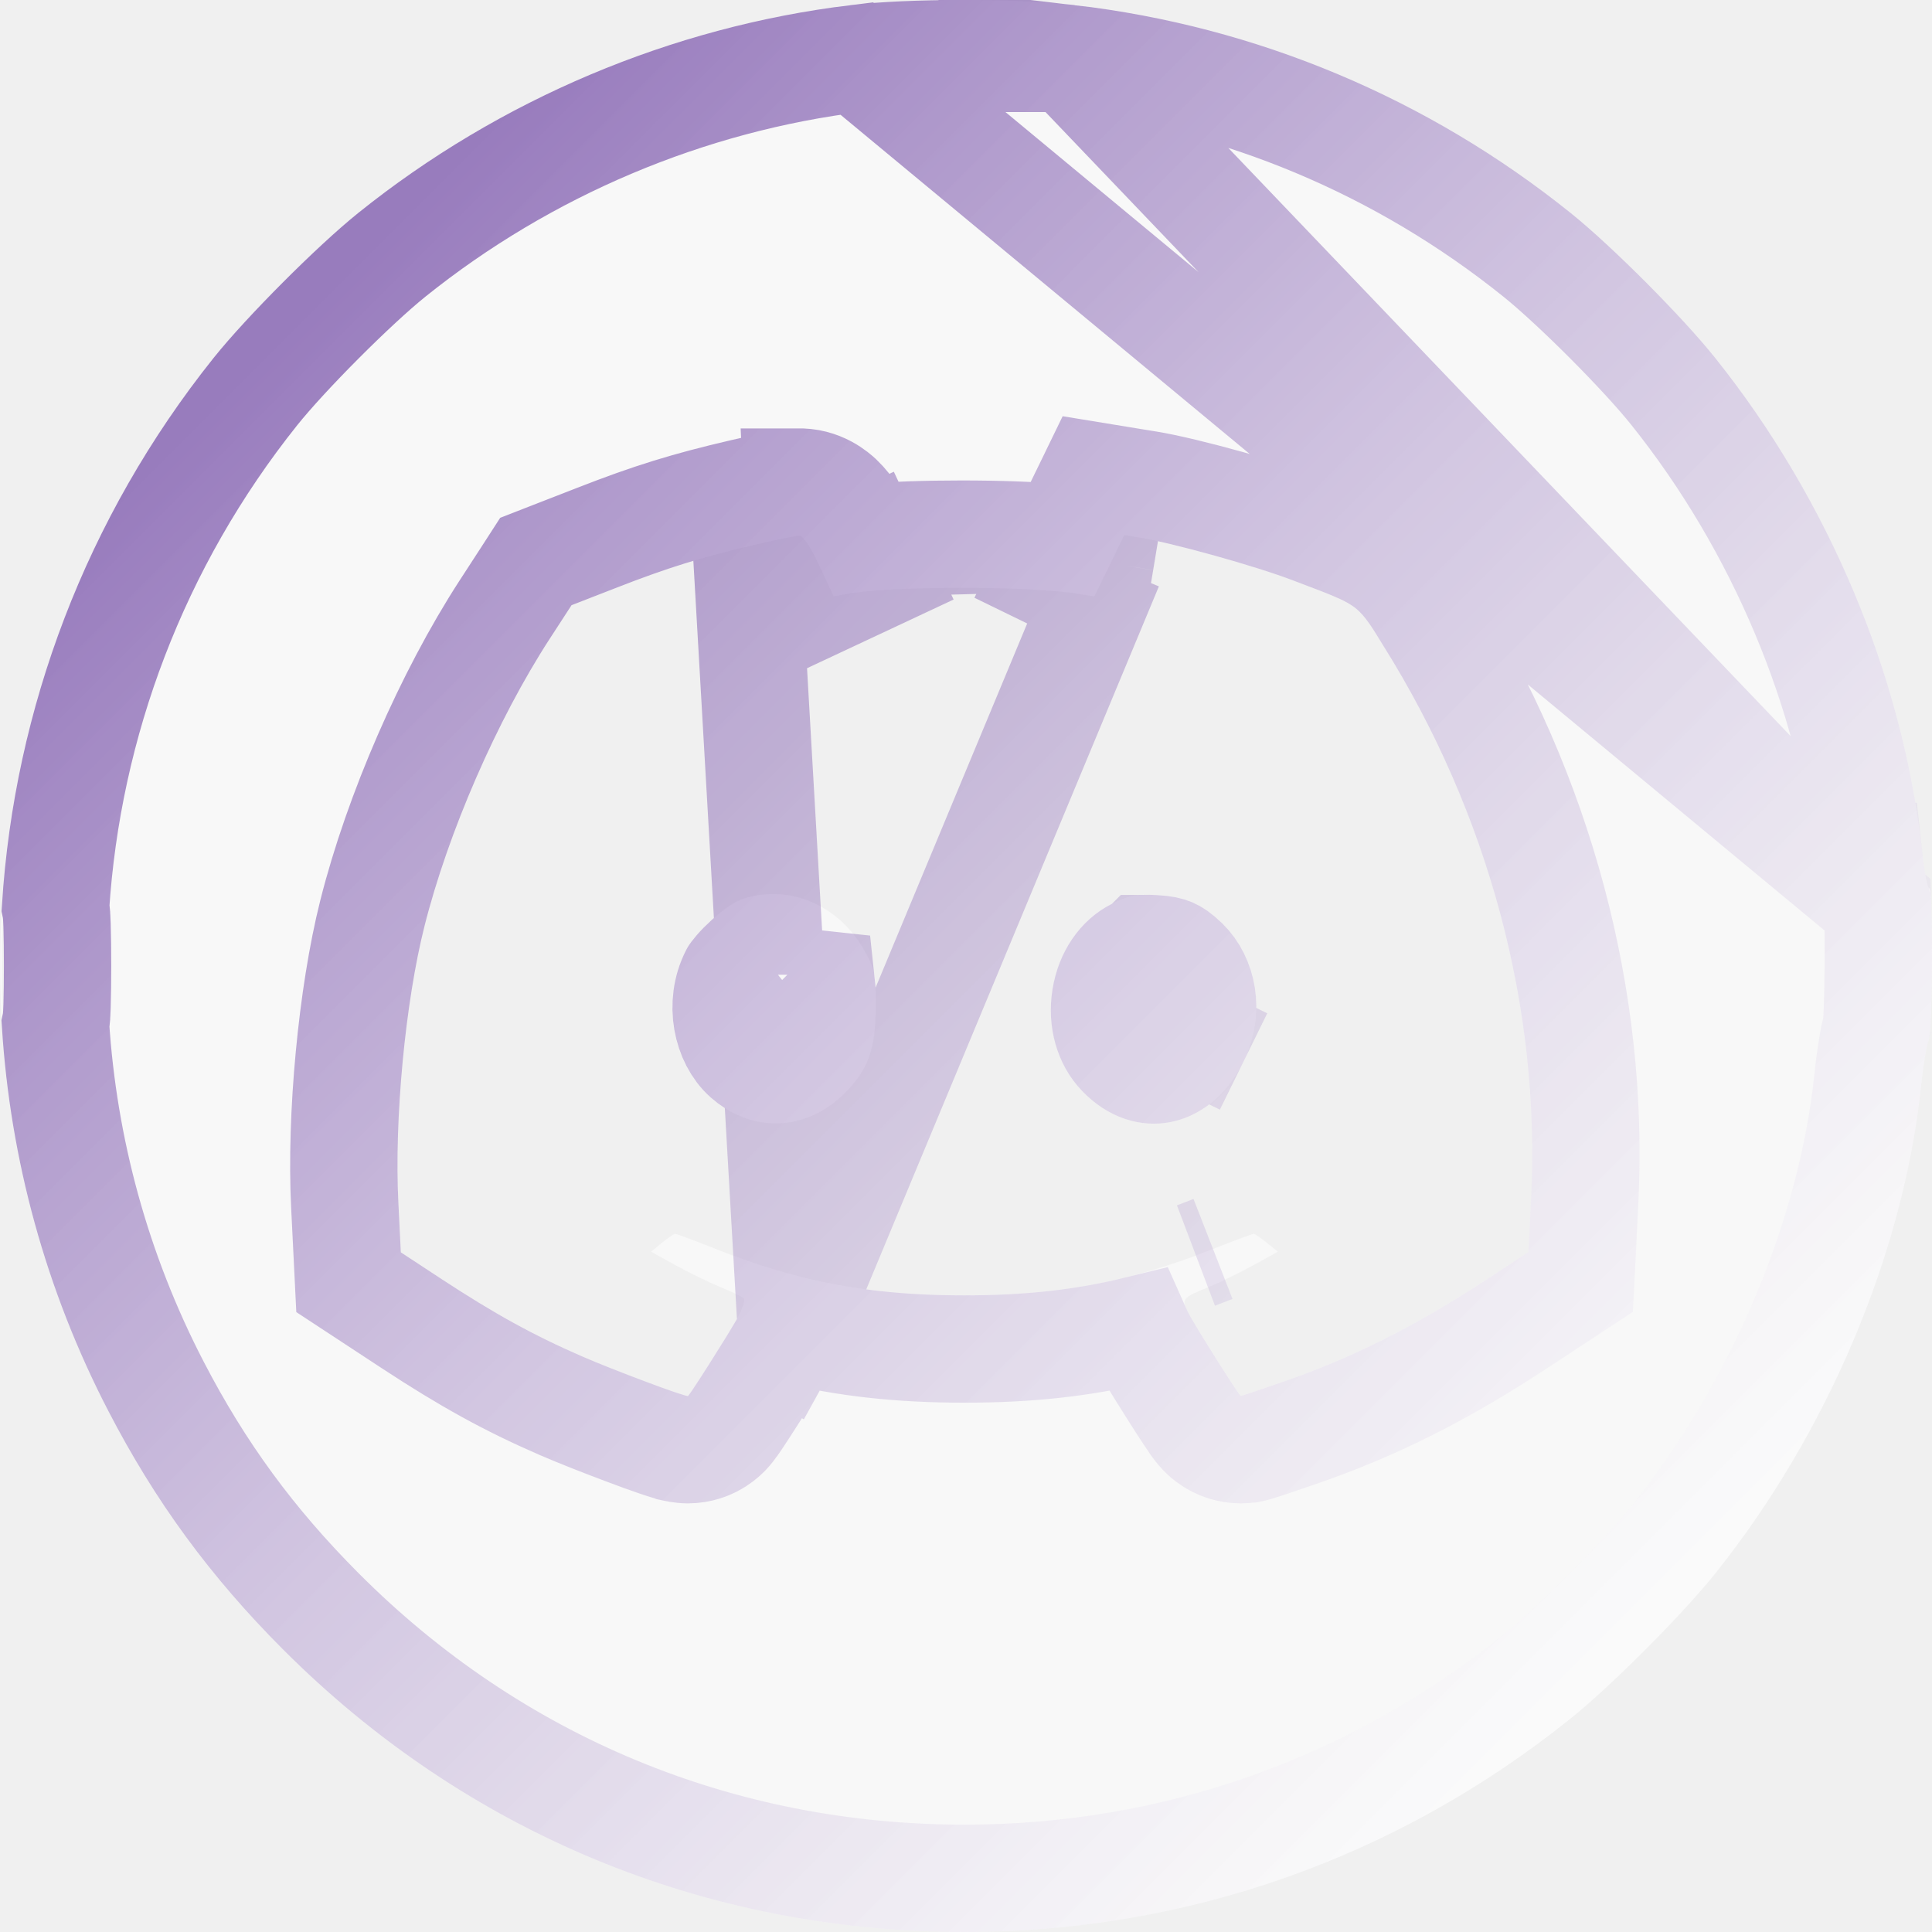
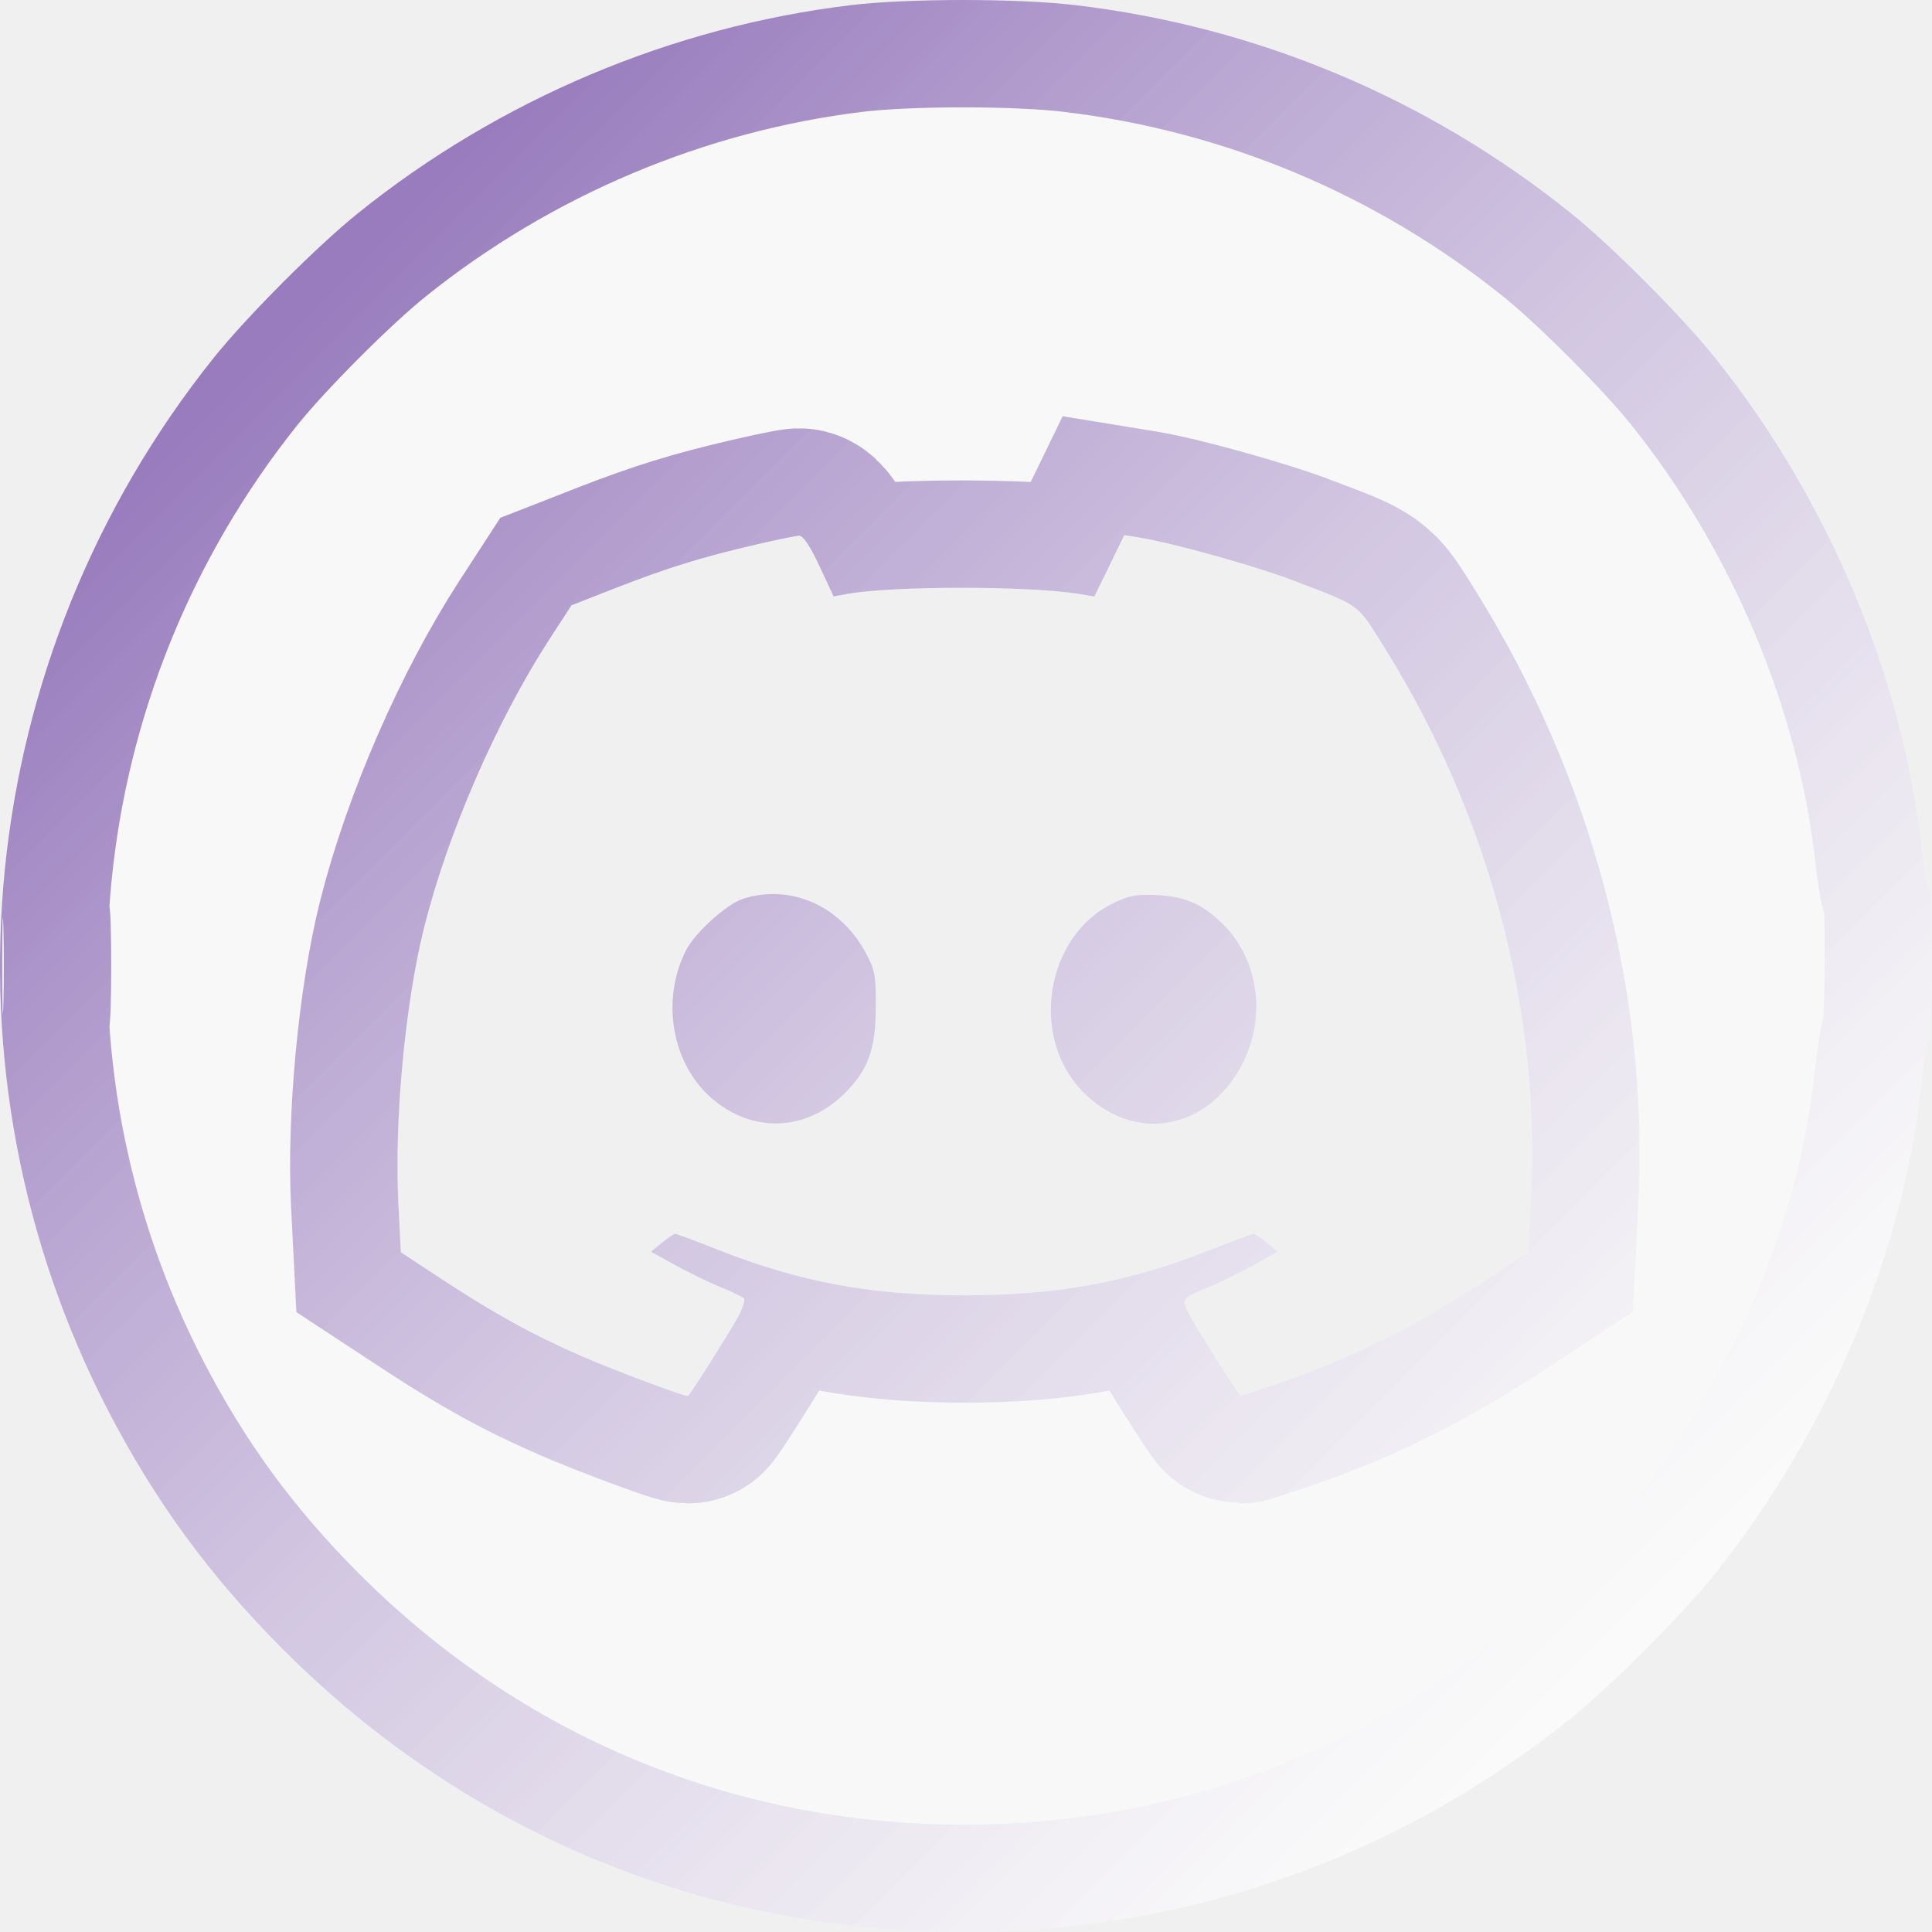
<svg xmlns="http://www.w3.org/2000/svg" width="36" height="36" viewBox="0 0 36 36" fill="none">
  <g filter="url(#filter0_b_1553_453)">
+     <mask id="path-1-inside-1_1553_453" fill="white">
+       <path fill-rule="evenodd" clip-rule="evenodd" d="M15.843 0.097C12.512 0.501 9.307 1.854 6.675 3.969C5.911 4.582 4.592 5.905 3.98 6.67C-0.497 12.271 -1.264 19.956 2.02 26.294C2.892 27.976 3.913 29.37 5.268 30.729C8.68 34.149 13.14 36 17.971 36C22.113 36 26.032 34.62 29.267 32.021C30.03 31.407 31.349 30.085 31.961 29.319C34.057 26.697 35.47 23.349 35.797 20.229C35.839 19.832 35.902 19.452 35.937 19.385C36.013 19.24 36.025 16.471 35.949 16.546C35.92 16.575 35.86 16.261 35.814 15.849C35.456 12.606 34.073 9.313 31.961 6.67C31.349 5.905 30.03 4.582 29.267 3.969C26.602 1.828 23.416 0.492 20.025 0.094C18.943 -0.032 16.899 -0.031 15.843 0.097ZM14.075 10.15C13.077 10.382 12.446 10.577 11.486 10.951L10.649 11.278L10.238 11.911C9.259 13.421 8.35 15.508 7.907 17.265C7.551 18.68 7.345 20.858 7.422 22.405L7.469 23.335L8.212 23.823C9.214 24.481 9.929 24.875 10.844 25.273C11.43 25.529 12.722 26.013 12.819 26.013C12.842 26.013 13.529 24.933 13.728 24.584C13.835 24.396 13.893 24.221 13.859 24.191C13.825 24.161 13.623 24.065 13.411 23.978C13.198 23.89 12.824 23.707 12.578 23.571L12.131 23.324L12.332 23.159C12.443 23.068 12.554 22.992 12.579 22.991C12.604 22.989 12.947 23.117 13.343 23.274C14.89 23.889 16.223 24.137 17.971 24.137C19.719 24.137 21.051 23.889 22.599 23.274C22.994 23.117 23.338 22.989 23.363 22.991C23.387 22.992 23.498 23.068 23.609 23.159L23.811 23.324L23.364 23.571C23.118 23.707 22.743 23.89 22.531 23.978C22.018 24.189 22.009 24.201 22.148 24.475C22.266 24.705 23.093 26.013 23.121 26.013C23.128 26.013 23.449 25.905 23.833 25.774C25.187 25.31 26.355 24.725 27.733 23.821L28.48 23.33L28.531 22.317C28.707 18.786 27.738 15.165 25.78 12.038C25.276 11.233 25.37 11.301 24.074 10.807C23.378 10.542 21.849 10.116 21.231 10.016L20.949 9.97L20.671 10.542L20.392 11.114L20.111 11.068C19.178 10.913 16.597 10.914 15.771 11.07L15.534 11.114L15.268 10.545C15.095 10.174 14.963 9.978 14.89 9.982C14.829 9.984 14.462 10.06 14.075 10.15ZM0.041 17.995C0.041 18.788 0.051 19.112 0.063 18.716C0.076 18.319 0.076 17.67 0.063 17.274C0.051 16.877 0.041 17.202 0.041 17.995ZM13.844 16.748C13.541 16.845 12.949 17.38 12.783 17.707C12.315 18.627 12.514 19.805 13.247 20.452C14.01 21.125 15.023 21.09 15.745 20.366C16.179 19.931 16.316 19.55 16.319 18.768C16.322 18.156 16.305 18.069 16.114 17.723C15.64 16.866 14.715 16.468 13.844 16.748ZM20.726 16.838C19.482 17.454 19.184 19.32 20.168 20.333C21.133 21.327 22.54 21.067 23.172 19.779C23.601 18.905 23.437 17.848 22.773 17.205C22.397 16.84 22.08 16.704 21.549 16.678C21.171 16.66 21.029 16.687 20.726 16.838Z" />
+     </mask>
    <path fill-rule="evenodd" clip-rule="evenodd" d="M15.843 0.097C12.512 0.501 9.307 1.854 6.675 3.969C5.911 4.582 4.592 5.905 3.98 6.67C-0.497 12.271 -1.264 19.956 2.02 26.294C2.892 27.976 3.913 29.37 5.268 30.729C8.68 34.149 13.14 36 17.971 36C22.113 36 26.032 34.62 29.267 32.021C30.03 31.407 31.349 30.085 31.961 29.319C34.057 26.697 35.47 23.349 35.797 20.229C35.839 19.832 35.902 19.452 35.937 19.385C36.013 19.24 36.025 16.471 35.949 16.546C35.92 16.575 35.86 16.261 35.814 15.849C35.456 12.606 34.073 9.313 31.961 6.67C31.349 5.905 30.03 4.582 29.267 3.969C26.602 1.828 23.416 0.492 20.025 0.094C18.943 -0.032 16.899 -0.031 15.843 0.097ZM14.075 10.15C13.077 10.382 12.446 10.577 11.486 10.951L10.649 11.278L10.238 11.911C9.259 13.421 8.35 15.508 7.907 17.265C7.551 18.68 7.345 20.858 7.422 22.405L7.469 23.335L8.212 23.823C9.214 24.481 9.929 24.875 10.844 25.273C11.43 25.529 12.722 26.013 12.819 26.013C12.842 26.013 13.529 24.933 13.728 24.584C13.835 24.396 13.893 24.221 13.859 24.191C13.825 24.161 13.623 24.065 13.411 23.978C13.198 23.89 12.824 23.707 12.578 23.571L12.131 23.324L12.332 23.159C12.443 23.068 12.554 22.992 12.579 22.991C12.604 22.989 12.947 23.117 13.343 23.274C14.89 23.889 16.223 24.137 17.971 24.137C19.719 24.137 21.051 23.889 22.599 23.274C22.994 23.117 23.338 22.989 23.363 22.991C23.387 22.992 23.498 23.068 23.609 23.159L23.811 23.324L23.364 23.571C23.118 23.707 22.743 23.89 22.531 23.978C22.018 24.189 22.009 24.201 22.148 24.475C22.266 24.705 23.093 26.013 23.121 26.013C23.128 26.013 23.449 25.905 23.833 25.774C25.187 25.31 26.355 24.725 27.733 23.821L28.48 23.33L28.531 22.317C28.707 18.786 27.738 15.165 25.78 12.038C25.276 11.233 25.37 11.301 24.074 10.807C23.378 10.542 21.849 10.116 21.231 10.016L20.949 9.97L20.671 10.542L20.392 11.114L20.111 11.068C19.178 10.913 16.597 10.914 15.771 11.07L15.534 11.114L15.268 10.545C15.095 10.174 14.963 9.978 14.89 9.982C14.829 9.984 14.462 10.06 14.075 10.15ZM0.041 17.995C0.041 18.788 0.051 19.112 0.063 18.716C0.076 18.319 0.076 17.67 0.063 17.274C0.051 16.877 0.041 17.202 0.041 17.995ZM13.844 16.748C13.541 16.845 12.949 17.38 12.783 17.707C12.315 18.627 12.514 19.805 13.247 20.452C14.01 21.125 15.023 21.09 15.745 20.366C16.179 19.931 16.316 19.55 16.319 18.768C16.322 18.156 16.305 18.069 16.114 17.723C15.64 16.866 14.715 16.468 13.844 16.748ZM20.726 16.838C19.482 17.454 19.184 19.32 20.168 20.333C21.133 21.327 22.54 21.067 23.172 19.779C23.601 18.905 23.437 17.848 22.773 17.205C22.397 16.84 22.08 16.704 21.549 16.678C21.171 16.66 21.029 16.687 20.726 16.838Z" fill="white" fill-opacity="0.5" />
-     <path d="M34.986 16.858C34.979 16.841 34.975 16.828 34.972 16.82L34.972 16.817C34.941 16.724 34.92 16.625 34.906 16.552C34.875 16.391 34.845 16.181 34.821 15.959L34.82 15.959C34.484 12.911 33.179 9.795 31.18 7.295C30.614 6.586 29.347 5.316 28.64 4.748C26.122 2.725 23.112 1.463 19.909 1.088L34.986 16.858ZM34.986 16.858C34.987 16.89 34.989 16.928 34.99 16.971C34.998 17.204 35.001 17.534 35 17.878C34.998 18.222 34.992 18.567 34.982 18.832C34.977 18.963 34.971 19.065 34.966 19.133C34.947 19.195 34.936 19.244 34.931 19.265C34.931 19.267 34.931 19.269 34.93 19.27C34.913 19.347 34.897 19.433 34.883 19.52C34.854 19.695 34.825 19.909 34.803 20.125L34.803 20.125C34.497 23.041 33.165 26.211 31.18 28.695C30.614 29.403 29.347 30.674 28.64 31.241C25.582 33.698 21.885 35 17.971 35C13.406 35 9.2 33.255 5.976 30.023C4.692 28.735 3.732 27.424 2.908 25.834C1.8 23.697 1.181 21.397 1.034 19.083C1.048 19.017 1.052 18.96 1.053 18.949L1.053 18.948C1.055 18.925 1.056 18.903 1.057 18.884C1.059 18.846 1.061 18.8 1.063 18.747C1.076 18.33 1.076 17.66 1.063 17.242C1.061 17.19 1.059 17.143 1.057 17.105C1.056 17.086 1.055 17.064 1.053 17.041L1.053 17.04C1.052 17.029 1.048 16.975 1.035 16.911C1.255 13.475 2.513 10.107 4.761 7.294C5.328 6.586 6.595 5.316 7.301 4.748C9.789 2.75 12.819 1.471 15.963 1.089L34.986 16.858ZM13.848 9.176L13.848 9.176C14.049 9.129 14.245 9.086 14.403 9.054C14.481 9.038 14.553 9.023 14.613 9.012L14.619 9.011C14.655 9.005 14.755 8.987 14.847 8.983M13.848 9.176L14.89 9.982M13.848 9.176C12.804 9.418 12.127 9.628 11.123 10.02L11.123 10.02L10.285 10.346L9.985 10.463L9.81 10.734L9.399 11.367C8.36 12.97 7.407 15.158 6.938 17.021C6.556 18.537 6.342 20.815 6.424 22.455L6.47 23.384L6.495 23.892L6.92 24.171L7.663 24.659L7.663 24.659C8.704 25.342 9.469 25.765 10.444 26.19C10.761 26.328 11.25 26.52 11.664 26.675C11.873 26.754 12.072 26.826 12.227 26.879C12.304 26.905 12.379 26.93 12.443 26.949C12.474 26.959 12.512 26.97 12.552 26.979L12.554 26.98C12.568 26.983 12.684 27.013 12.819 27.013C13.042 27.013 13.204 26.938 13.267 26.907C13.342 26.869 13.398 26.829 13.427 26.807C13.485 26.762 13.526 26.721 13.542 26.705C13.577 26.668 13.604 26.635 13.613 26.623C13.637 26.593 13.659 26.563 13.672 26.544C13.703 26.501 13.739 26.447 13.776 26.391C13.852 26.277 13.95 26.125 14.051 25.966C14.25 25.653 14.484 25.277 14.597 25.079L13.728 24.584L14.597 25.079C14.65 24.984 14.702 24.882 14.745 24.778M13.848 9.176L14.745 24.778M14.847 8.983L14.89 9.982M14.847 8.983C14.847 8.983 14.846 8.983 14.846 8.983L14.89 9.982M14.847 8.983C15.294 8.963 15.578 9.229 15.64 9.286C15.744 9.385 15.822 9.491 15.872 9.566C15.96 9.697 16.044 9.853 16.124 10.018M14.89 9.982C14.963 9.978 15.095 10.174 15.268 10.545L15.534 11.114M16.124 10.018C15.918 10.036 15.734 10.059 15.586 10.087L15.35 10.131L15.415 10.477L15.534 11.114M16.124 10.018C16.635 9.972 17.288 9.953 17.9 9.953C18.559 9.952 19.266 9.974 19.81 10.024M16.124 10.018C16.141 10.052 16.158 10.086 16.174 10.121L19.81 10.024M15.534 11.114L15.759 11.009M15.534 11.114L15.759 11.009M15.759 11.009L15.771 11.07L15.759 11.009M15.759 11.009L15.759 11.009M15.759 11.009L15.639 10.372L15.759 11.009ZM15.759 11.009L16.44 10.69L16.174 10.121L15.64 10.372L15.759 11.009ZM19.81 10.024L19.771 10.105L20.233 10.329L19.771 10.105L19.493 10.677L20.125 10.985L20.392 11.114M19.81 10.024L20.111 11.068L20.392 11.114M19.81 10.024L20.05 9.532L20.375 8.863L21.109 8.983L21.392 9.029L21.392 9.029C22.087 9.142 23.682 9.588 24.43 9.873L24.43 9.873C24.49 9.896 24.548 9.918 24.604 9.939C24.839 10.028 25.04 10.104 25.202 10.172C25.404 10.256 25.614 10.354 25.809 10.495C26.163 10.75 26.376 11.098 26.556 11.392C26.581 11.432 26.604 11.47 26.628 11.508L26.628 11.508C28.689 14.8 29.716 18.622 29.529 22.366C29.529 22.366 29.529 22.366 29.529 22.366L29.479 23.38L29.453 23.887L29.029 24.166L28.282 24.657C26.844 25.6 25.601 26.226 24.157 26.72L24.157 26.72C23.963 26.786 23.785 26.846 23.654 26.891C23.618 26.902 23.586 26.913 23.557 26.923C23.532 26.931 23.511 26.938 23.492 26.944C23.472 26.951 23.452 26.957 23.435 26.962C23.428 26.965 23.415 26.969 23.4 26.973C23.394 26.975 23.379 26.979 23.36 26.984C23.351 26.986 23.333 26.99 23.309 26.995C23.305 26.995 23.224 27.013 23.121 27.013C22.898 27.013 22.735 26.938 22.673 26.907C22.597 26.869 22.541 26.829 22.512 26.807C22.453 26.762 22.412 26.72 22.396 26.703C22.36 26.666 22.333 26.632 22.323 26.619C22.297 26.587 22.274 26.555 22.258 26.532C22.224 26.483 22.182 26.421 22.139 26.356C22.05 26.222 21.937 26.045 21.823 25.864C21.61 25.527 21.342 25.095 21.258 24.929L21.258 24.929C21.256 24.926 21.254 24.923 21.252 24.919C21.239 24.893 21.214 24.844 21.186 24.781C20.173 25.029 19.154 25.137 17.971 25.137C16.783 25.137 15.761 25.028 14.745 24.778M19.81 10.024C19.984 10.04 20.141 10.059 20.274 10.081L20.275 10.081L20.556 10.128L20.501 10.46M20.392 11.114L20.501 10.46M20.392 11.114L20.671 10.542M14.745 24.778L20.671 10.542M20.501 10.46L20.671 10.542M20.501 10.46L20.671 10.542M13.673 18.163C13.672 18.165 13.671 18.166 13.671 18.166M13.673 18.163C13.673 18.162 13.673 18.161 13.674 18.161L13.674 18.161C13.673 18.161 13.673 18.162 13.673 18.163ZM13.673 18.163C13.397 18.707 13.544 19.38 13.908 19.702C14.272 20.023 14.685 20.013 15.037 19.66C15.182 19.515 15.227 19.432 15.253 19.36C15.286 19.268 15.318 19.108 15.319 18.764C15.32 18.611 15.319 18.512 15.316 18.438C15.313 18.378 15.31 18.351 15.309 18.342L13.671 18.166M13.671 18.166C13.671 18.166 13.688 18.138 13.736 18.083M13.671 18.166L13.736 18.083M13.736 18.083C13.788 18.022 13.857 17.952 13.933 17.883M13.736 18.083L13.933 17.883M13.933 17.883C14.009 17.814 14.082 17.757 14.139 17.718M13.933 17.883L14.139 17.718M14.139 17.718C14.158 17.704 14.172 17.696 14.181 17.69L14.139 17.718ZM34.977 16.728C34.977 16.727 34.977 16.729 34.978 16.735C34.977 16.731 34.977 16.729 34.977 16.728ZM35.051 18.921C35.05 18.924 35.048 18.926 35.047 18.929C35.048 18.926 35.05 18.924 35.051 18.921ZM22.29 23.393C22.392 23.355 22.495 23.315 22.599 23.274L22.29 23.393ZM21.17 17.734L21.17 17.734C21.231 17.703 21.264 17.689 21.284 17.682C21.293 17.678 21.297 17.677 21.299 17.677L21.3 17.676L21.3 17.676L21.301 17.676L21.307 17.675C21.309 17.675 21.312 17.675 21.316 17.675C21.321 17.674 21.328 17.674 21.337 17.674C21.369 17.672 21.418 17.673 21.5 17.677L21.5 17.677C21.69 17.686 21.775 17.712 21.824 17.733C21.873 17.754 21.947 17.796 22.078 17.923L22.078 17.923C22.408 18.244 22.526 18.826 22.275 19.338L23.172 19.779L22.275 19.338C22.078 19.739 21.811 19.892 21.613 19.928C21.422 19.963 21.158 19.918 20.885 19.636C20.648 19.392 20.533 19.006 20.599 18.594C20.665 18.182 20.89 17.872 21.17 17.734ZM15.963 1.089C16.939 0.971 18.904 0.97 19.909 1.088L15.963 1.089ZM14.149 17.7C14.149 17.7 14.15 17.7 14.15 17.7C14.15 17.7 14.149 17.7 14.149 17.7L14.149 17.7Z" stroke="url(#paint0_linear_1553_453)" stroke-width="2" />
+     <path fill-rule="evenodd" clip-rule="evenodd" d="M15.843 0.097C12.512 0.501 9.307 1.854 6.675 3.969C5.911 4.582 4.592 5.905 3.98 6.67C-0.497 12.271 -1.264 19.956 2.02 26.294C2.892 27.976 3.913 29.37 5.268 30.729C8.68 34.149 13.14 36 17.971 36C22.113 36 26.032 34.62 29.267 32.021C30.03 31.407 31.349 30.085 31.961 29.319C34.057 26.697 35.47 23.349 35.797 20.229C35.839 19.832 35.902 19.452 35.937 19.385C36.013 19.24 36.025 16.471 35.949 16.546C35.92 16.575 35.86 16.261 35.814 15.849C35.456 12.606 34.073 9.313 31.961 6.67C31.349 5.905 30.03 4.582 29.267 3.969C26.602 1.828 23.416 0.492 20.025 0.094C18.943 -0.032 16.899 -0.031 15.843 0.097ZM14.075 10.15C13.077 10.382 12.446 10.577 11.486 10.951L10.649 11.278L10.238 11.911C9.259 13.421 8.35 15.508 7.907 17.265C7.551 18.68 7.345 20.858 7.422 22.405L7.469 23.335L8.212 23.823C9.214 24.481 9.929 24.875 10.844 25.273C11.43 25.529 12.722 26.013 12.819 26.013C12.842 26.013 13.529 24.933 13.728 24.584C13.835 24.396 13.893 24.221 13.859 24.191C13.825 24.161 13.623 24.065 13.411 23.978C13.198 23.89 12.824 23.707 12.578 23.571L12.131 23.324L12.332 23.159C12.443 23.068 12.554 22.992 12.579 22.991C12.604 22.989 12.947 23.117 13.343 23.274C14.89 23.889 16.223 24.137 17.971 24.137C19.719 24.137 21.051 23.889 22.599 23.274C22.994 23.117 23.338 22.989 23.363 22.991C23.387 22.992 23.498 23.068 23.609 23.159L23.811 23.324L23.364 23.571C23.118 23.707 22.743 23.89 22.531 23.978C22.018 24.189 22.009 24.201 22.148 24.475C22.266 24.705 23.093 26.013 23.121 26.013C23.128 26.013 23.449 25.905 23.833 25.774C25.187 25.31 26.355 24.725 27.733 23.821L28.48 23.33L28.531 22.317C28.707 18.786 27.738 15.165 25.78 12.038C25.276 11.233 25.37 11.301 24.074 10.807C23.378 10.542 21.849 10.116 21.231 10.016L20.949 9.97L20.671 10.542L20.392 11.114L20.111 11.068C19.178 10.913 16.597 10.914 15.771 11.07L15.534 11.114L15.268 10.545C15.095 10.174 14.963 9.978 14.89 9.982C14.829 9.984 14.462 10.06 14.075 10.15ZM0.041 17.995C0.041 18.788 0.051 19.112 0.063 18.716C0.076 18.319 0.076 17.67 0.063 17.274C0.051 16.877 0.041 17.202 0.041 17.995ZM13.844 16.748C13.541 16.845 12.949 17.38 12.783 17.707C12.315 18.627 12.514 19.805 13.247 20.452C14.01 21.125 15.023 21.09 15.745 20.366C16.179 19.931 16.316 19.55 16.319 18.768C16.322 18.156 16.305 18.069 16.114 17.723C15.64 16.866 14.715 16.468 13.844 16.748ZM20.726 16.838C19.482 17.454 19.184 19.32 20.168 20.333C21.133 21.327 22.54 21.067 23.172 19.779C23.601 18.905 23.437 17.848 22.773 17.205C22.397 16.84 22.08 16.704 21.549 16.678C21.171 16.66 21.029 16.687 20.726 16.838Z" stroke="url(#paint0_linear_1553_453)" stroke-width="4" mask="url(#path-1-inside-1_1553_453)" />
  </g>
  <defs>
    <filter id="filter0_b_1553_453" x="-20" y="-20" width="76" height="76" filterUnits="userSpaceOnUse" color-interpolation-filters="sRGB">
      <feFlood flood-opacity="0" result="BackgroundImageFix" />
      <feGaussianBlur in="BackgroundImageFix" stdDeviation="10" />
      <feComposite in2="SourceAlpha" operator="in" result="effect1_backgroundBlur_1553_453" />
      <feBlend mode="normal" in="SourceGraphic" in2="effect1_backgroundBlur_1553_453" result="shape" />
    </filter>
    <linearGradient id="paint0_linear_1553_453" x1="4.875" y1="6.75" x2="29.25" y2="31.125" gradientUnits="userSpaceOnUse">
      <stop stop-color="#3A0184" stop-opacity="0.5" />
      <stop offset="1" stop-color="white" stop-opacity="0.3" />
    </linearGradient>
  </defs>
</svg>
